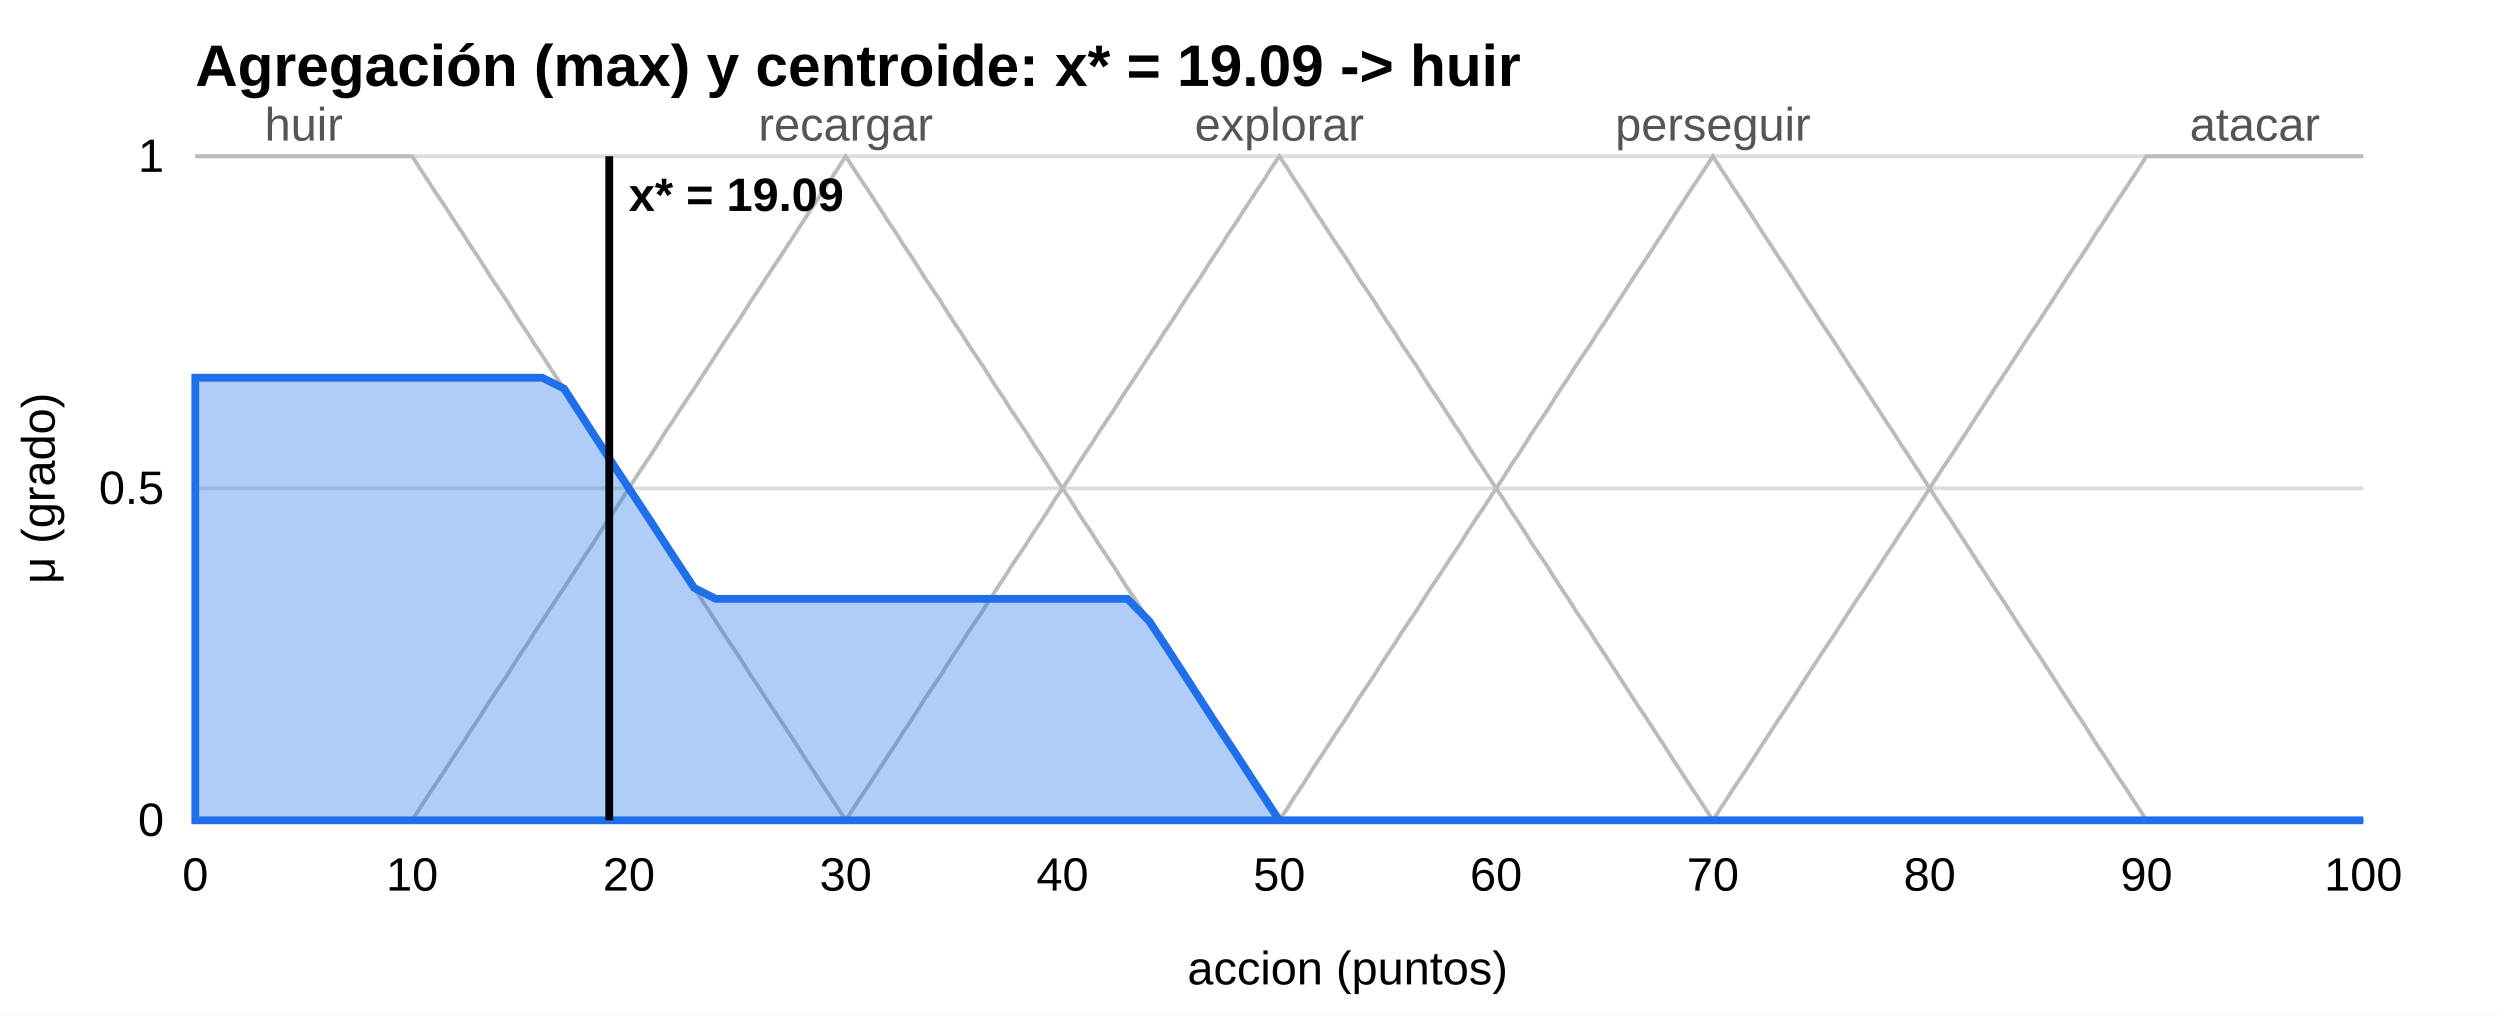
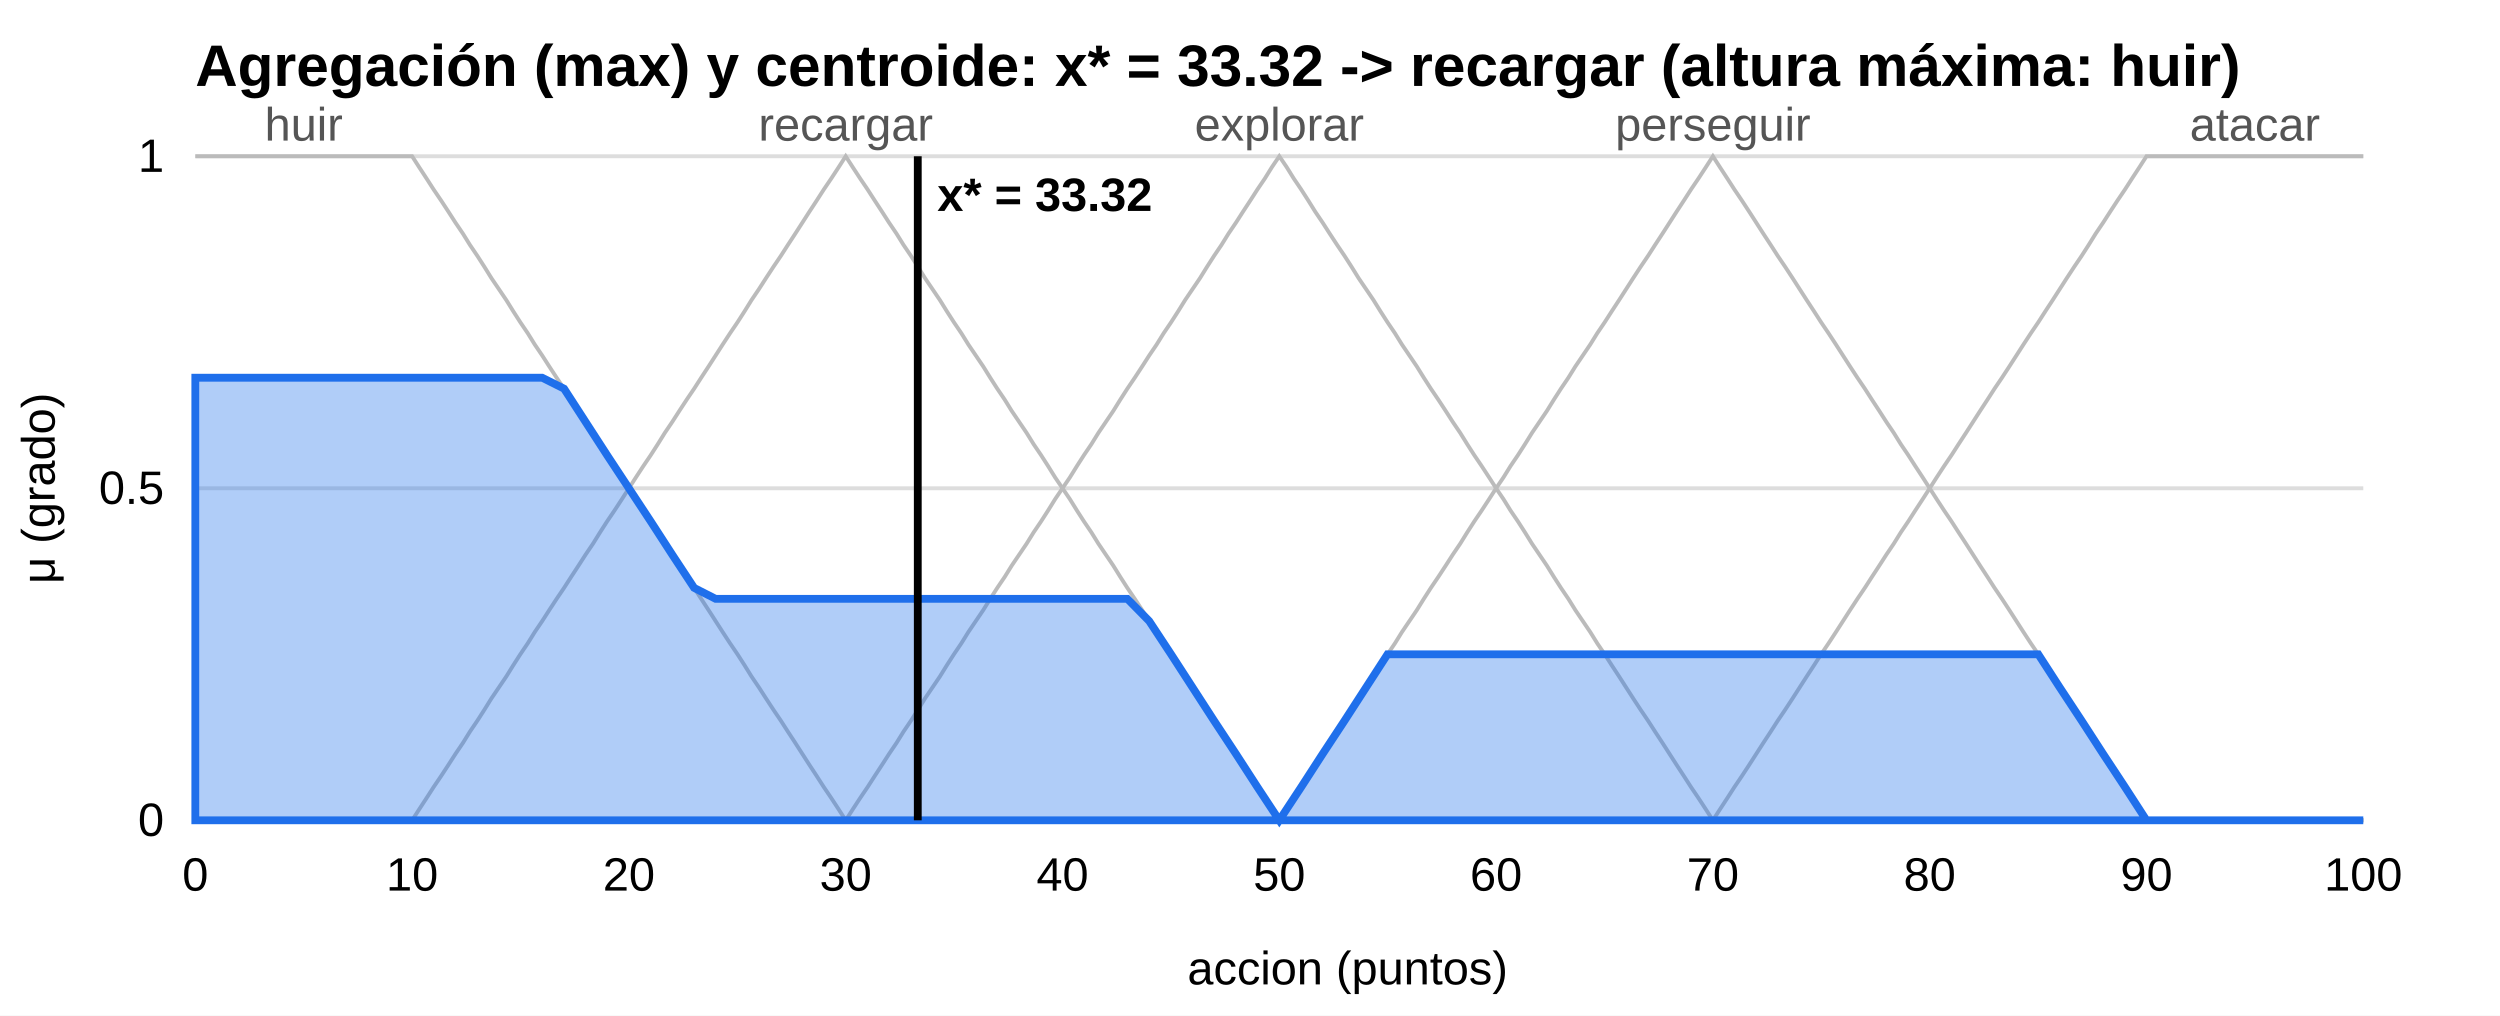
<svg xmlns="http://www.w3.org/2000/svg" viewBox="0 0 640 260" width="640" height="260" font-family="Arial" font-size="12">
  <rect width="640" height="260" fill="white" />
-   <text x="50" y="22" font-size="15" font-weight="bold">Agregación (max) y centroide: x* = 19.09 -&gt; huir</text>
+   <text x="50" y="22" font-size="15" font-weight="bold">Agregación (max) y centroide: x* = 33.32 -&gt; recargar (altura máxima: huir)</text>
  <line x1="50" y1="210" x2="605" y2="210" stroke="#ddd" />
  <text x="42" y="214" text-anchor="end">0</text>
  <line x1="50" y1="125.0" x2="605" y2="125.0" stroke="#ddd" />
  <text x="42" y="129.0" text-anchor="end">0.5</text>
  <line x1="50" y1="40" x2="605" y2="40" stroke="#ddd" />
  <text x="42" y="44" text-anchor="end">1</text>
  <text x="50.0" y="228" text-anchor="middle">0</text>
  <text x="105.5" y="228" text-anchor="middle">10</text>
  <text x="161.0" y="228" text-anchor="middle">20</text>
  <text x="216.5" y="228" text-anchor="middle">30</text>
  <text x="272.0" y="228" text-anchor="middle">40</text>
  <text x="327.5" y="228" text-anchor="middle">50</text>
  <text x="383.0" y="228" text-anchor="middle">60</text>
  <text x="438.5" y="228" text-anchor="middle">70</text>
  <text x="494.0" y="228" text-anchor="middle">80</text>
  <text x="549.5" y="228" text-anchor="middle">90</text>
  <text x="605.0" y="228" text-anchor="middle">100</text>
  <text x="345.0" y="252" text-anchor="middle">accion (puntos)</text>
  <text x="14" y="125.0" text-anchor="middle" transform="rotate(-90 14 125.0)">μ (grado)</text>
  <polyline points="50.0,40.0 51.9,40.0 53.7,40.0 55.5,40.0 57.4,40.0 59.2,40.0 61.1,40.0 63.0,40.0 64.8,40.0 66.7,40.0 68.5,40.0 70.3,40.0 72.2,40.0 74.0,40.0 75.9,40.0 77.8,40.0 79.6,40.0 81.5,40.0 83.3,40.0 85.2,40.0 87.0,40.0 88.8,40.0 90.7,40.0 92.6,40.0 94.4,40.0 96.2,40.0 98.1,40.0 99.9,40.0 101.8,40.0 103.7,40.0 105.5,40.0 107.3,42.8 109.2,45.7 111.0,48.5 112.9,51.3 114.8,54.2 116.6,57.0 118.5,59.8 120.3,62.7 122.2,65.5 124.0,68.3 125.8,71.2 127.7,74.0 129.6,76.8 131.4,79.7 133.2,82.5 135.1,85.3 136.9,88.2 138.8,91.0 140.6,93.8 142.5,96.7 144.4,99.5 146.2,102.3 148.1,105.2 149.9,108.0 151.8,110.8 153.6,113.7 155.4,116.5 157.3,119.3 159.2,122.2 161.0,125.0 162.8,127.8 164.7,130.7 166.6,133.5 168.4,136.3 170.2,139.2 172.1,142.0 173.9,144.8 175.8,147.7 177.7,150.5 179.5,153.3 181.4,156.2 183.2,159.0 185.0,161.8 186.9,164.7 188.8,167.5 190.6,170.3 192.4,173.2 194.3,176.0 196.1,178.8 198.0,181.7 199.9,184.5 201.7,187.3 203.6,190.2 205.4,193.0 207.2,195.8 209.1,198.7 210.9,201.5 212.8,204.3 214.7,207.2 216.5,210.0 218.3,210.0 220.2,210.0 222.1,210.0 223.9,210.0 225.8,210.0 227.6,210.0 229.5,210.0 231.3,210.0 233.2,210.0 235.0,210.0 236.8,210.0 238.7,210.0 240.6,210.0 242.4,210.0 244.2,210.0 246.1,210.0 247.9,210.0 249.8,210.0 251.7,210.0 253.5,210.0 255.3,210.0 257.2,210.0 259.0,210.0 260.9,210.0 262.8,210.0 264.6,210.0 266.5,210.0 268.3,210.0 270.1,210.0 272.0,210.0 273.9,210.0 275.7,210.0 277.5,210.0 279.4,210.0 281.2,210.0 283.1,210.0 285.0,210.0 286.8,210.0 288.6,210.0 290.5,210.0 292.4,210.0 294.2,210.0 296.1,210.0 297.9,210.0 299.8,210.0 301.6,210.0 303.4,210.0 305.3,210.0 307.2,210.0 309.0,210.0 310.8,210.0 312.7,210.0 314.5,210.0 316.4,210.0 318.2,210.0 320.1,210.0 321.9,210.0 323.8,210.0 325.6,210.0 327.5,210.0 329.4,210.0 331.2,210.0 333.1,210.0 334.9,210.0 336.7,210.0 338.6,210.0 340.4,210.0 342.3,210.0 344.2,210.0 346.0,210.0 347.8,210.0 349.7,210.0 351.6,210.0 353.4,210.0 355.2,210.0 357.1,210.0 358.9,210.0 360.8,210.0 362.7,210.0 364.5,210.0 366.3,210.0 368.2,210.0 370.1,210.0 371.9,210.0 373.8,210.0 375.6,210.0 377.4,210.0 379.3,210.0 381.2,210.0 383.0,210.0 384.9,210.0 386.7,210.0 388.6,210.0 390.4,210.0 392.2,210.0 394.1,210.0 396.0,210.0 397.8,210.0 399.6,210.0 401.5,210.0 403.3,210.0 405.2,210.0 407.1,210.0 408.9,210.0 410.8,210.0 412.6,210.0 414.5,210.0 416.3,210.0 418.1,210.0 420.0,210.0 421.9,210.0 423.7,210.0 425.6,210.0 427.4,210.0 429.2,210.0 431.1,210.0 432.9,210.0 434.8,210.0 436.7,210.0 438.5,210.0 440.3,210.0 442.2,210.0 444.0,210.0 445.9,210.0 447.8,210.0 449.6,210.0 451.4,210.0 453.3,210.0 455.1,210.0 457.0,210.0 458.9,210.0 460.7,210.0 462.5,210.0 464.4,210.0 466.2,210.0 468.1,210.0 470.0,210.0 471.8,210.0 473.6,210.0 475.5,210.0 477.4,210.0 479.2,210.0 481.1,210.0 482.9,210.0 484.8,210.0 486.6,210.0 488.5,210.0 490.3,210.0 492.2,210.0 494.0,210.0 495.8,210.0 497.7,210.0 499.6,210.0 501.4,210.0 503.3,210.0 505.1,210.0 506.9,210.0 508.8,210.0 510.6,210.0 512.5,210.0 514.4,210.0 516.2,210.0 518.0,210.0 519.9,210.0 521.8,210.0 523.6,210.0 525.5,210.0 527.3,210.0 529.1,210.0 531.0,210.0 532.9,210.0 534.7,210.0 536.5,210.0 538.4,210.0 540.2,210.0 542.1,210.0 544.0,210.0 545.8,210.0 547.7,210.0 549.5,210.0 551.3,210.0 553.2,210.0 555.0,210.0 556.9,210.0 558.8,210.0 560.6,210.0 562.5,210.0 564.3,210.0 566.1,210.0 568.0,210.0 569.9,210.0 571.7,210.0 573.5,210.0 575.4,210.0 577.2,210.0 579.1,210.0 581.0,210.0 582.8,210.0 584.6,210.0 586.5,210.0 588.4,210.0 590.2,210.0 592.0,210.0 593.9,210.0 595.8,210.0 597.6,210.0 599.5,210.0 601.3,210.0 603.1,210.0 605.0,210.0" fill="none" stroke="#bbb" stroke-width="1" />
  <polyline points="50.0,210.0 51.9,210.0 53.7,210.0 55.5,210.0 57.4,210.0 59.2,210.0 61.1,210.0 63.0,210.0 64.8,210.0 66.7,210.0 68.5,210.0 70.3,210.0 72.2,210.0 74.0,210.0 75.9,210.0 77.8,210.0 79.6,210.0 81.5,210.0 83.3,210.0 85.2,210.0 87.0,210.0 88.8,210.0 90.7,210.0 92.6,210.0 94.4,210.0 96.2,210.0 98.1,210.0 99.9,210.0 101.8,210.0 103.7,210.0 105.5,210.0 107.3,207.2 109.2,204.3 111.0,201.5 112.9,198.7 114.8,195.8 116.6,193.0 118.5,190.2 120.3,187.3 122.2,184.5 124.0,181.7 125.8,178.8 127.7,176.0 129.6,173.2 131.4,170.3 133.2,167.5 135.1,164.7 136.9,161.8 138.8,159.0 140.6,156.2 142.5,153.3 144.4,150.5 146.2,147.7 148.1,144.8 149.9,142.0 151.8,139.2 153.6,136.3 155.4,133.5 157.3,130.7 159.2,127.8 161.0,125.0 162.8,122.2 164.7,119.3 166.6,116.5 168.4,113.7 170.2,110.8 172.1,108.0 173.9,105.2 175.8,102.3 177.7,99.5 179.5,96.7 181.4,93.8 183.2,91.0 185.0,88.2 186.9,85.3 188.8,82.5 190.6,79.7 192.4,76.8 194.3,74.0 196.1,71.2 198.0,68.3 199.9,65.5 201.7,62.7 203.6,59.8 205.4,57.0 207.2,54.2 209.1,51.3 210.9,48.5 212.8,45.7 214.7,42.8 216.5,40.0 218.3,42.8 220.2,45.7 222.1,48.5 223.9,51.3 225.8,54.2 227.6,57.0 229.5,59.8 231.3,62.7 233.2,65.5 235.0,68.3 236.8,71.2 238.7,74.0 240.6,76.8 242.4,79.7 244.2,82.5 246.1,85.3 247.9,88.2 249.8,91.0 251.7,93.8 253.5,96.7 255.3,99.5 257.2,102.3 259.0,105.2 260.9,108.0 262.8,110.8 264.6,113.7 266.5,116.5 268.3,119.3 270.1,122.2 272.0,125.0 273.9,127.8 275.7,130.7 277.5,133.5 279.4,136.3 281.2,139.2 283.1,142.0 285.0,144.8 286.8,147.7 288.6,150.5 290.5,153.3 292.4,156.2 294.2,159.0 296.1,161.8 297.9,164.7 299.8,167.5 301.6,170.3 303.4,173.2 305.3,176.0 307.2,178.8 309.0,181.7 310.8,184.5 312.7,187.3 314.5,190.2 316.4,193.0 318.2,195.8 320.1,198.7 321.9,201.5 323.8,204.3 325.6,207.2 327.5,210.0 329.4,210.0 331.2,210.0 333.1,210.0 334.9,210.0 336.7,210.0 338.6,210.0 340.4,210.0 342.3,210.0 344.2,210.0 346.0,210.0 347.8,210.0 349.7,210.0 351.6,210.0 353.4,210.0 355.2,210.0 357.1,210.0 358.9,210.0 360.8,210.0 362.7,210.0 364.5,210.0 366.3,210.0 368.2,210.0 370.1,210.0 371.9,210.0 373.8,210.0 375.6,210.0 377.4,210.0 379.3,210.0 381.2,210.0 383.0,210.0 384.9,210.0 386.7,210.0 388.6,210.0 390.4,210.0 392.2,210.0 394.1,210.0 396.0,210.0 397.8,210.0 399.6,210.0 401.5,210.0 403.3,210.0 405.2,210.0 407.1,210.0 408.9,210.0 410.8,210.0 412.6,210.0 414.5,210.0 416.3,210.0 418.1,210.0 420.0,210.0 421.9,210.0 423.7,210.0 425.6,210.0 427.4,210.0 429.2,210.0 431.1,210.0 432.9,210.0 434.8,210.0 436.7,210.0 438.5,210.0 440.3,210.0 442.2,210.0 444.0,210.0 445.9,210.0 447.8,210.0 449.6,210.0 451.4,210.0 453.3,210.0 455.1,210.0 457.0,210.0 458.9,210.0 460.7,210.0 462.5,210.0 464.4,210.0 466.2,210.0 468.1,210.0 470.0,210.0 471.8,210.0 473.6,210.0 475.5,210.0 477.4,210.0 479.2,210.0 481.1,210.0 482.9,210.0 484.8,210.0 486.6,210.0 488.5,210.0 490.3,210.0 492.2,210.0 494.0,210.0 495.8,210.0 497.7,210.0 499.6,210.0 501.4,210.0 503.3,210.0 505.1,210.0 506.9,210.0 508.8,210.0 510.6,210.0 512.5,210.0 514.4,210.0 516.2,210.0 518.0,210.0 519.9,210.0 521.8,210.0 523.6,210.0 525.5,210.0 527.3,210.0 529.1,210.0 531.0,210.0 532.9,210.0 534.7,210.0 536.5,210.0 538.4,210.0 540.2,210.0 542.1,210.0 544.0,210.0 545.8,210.0 547.7,210.0 549.5,210.0 551.3,210.0 553.2,210.0 555.0,210.0 556.9,210.0 558.8,210.0 560.6,210.0 562.5,210.0 564.3,210.0 566.1,210.0 568.0,210.0 569.9,210.0 571.7,210.0 573.5,210.0 575.4,210.0 577.2,210.0 579.1,210.0 581.0,210.0 582.8,210.0 584.6,210.0 586.5,210.0 588.4,210.0 590.2,210.0 592.0,210.0 593.9,210.0 595.8,210.0 597.6,210.0 599.5,210.0 601.3,210.0 603.1,210.0 605.0,210.0" fill="none" stroke="#bbb" stroke-width="1" />
  <polyline points="50.0,210.0 51.9,210.0 53.7,210.0 55.5,210.0 57.4,210.0 59.2,210.0 61.1,210.0 63.0,210.0 64.8,210.0 66.7,210.0 68.5,210.0 70.3,210.0 72.2,210.0 74.0,210.0 75.9,210.0 77.8,210.0 79.6,210.0 81.5,210.0 83.3,210.0 85.2,210.0 87.0,210.0 88.8,210.0 90.7,210.0 92.6,210.0 94.4,210.0 96.2,210.0 98.1,210.0 99.9,210.0 101.8,210.0 103.7,210.0 105.5,210.0 107.3,210.0 109.2,210.0 111.0,210.0 112.9,210.0 114.8,210.0 116.6,210.0 118.5,210.0 120.3,210.0 122.2,210.0 124.0,210.0 125.8,210.0 127.7,210.0 129.6,210.0 131.4,210.0 133.2,210.0 135.1,210.0 136.9,210.0 138.8,210.0 140.6,210.0 142.5,210.0 144.4,210.0 146.2,210.0 148.1,210.0 149.9,210.0 151.8,210.0 153.6,210.0 155.4,210.0 157.3,210.0 159.2,210.0 161.0,210.0 162.8,210.0 164.7,210.0 166.6,210.0 168.4,210.0 170.2,210.0 172.1,210.0 173.9,210.0 175.8,210.0 177.7,210.0 179.5,210.0 181.4,210.0 183.2,210.0 185.0,210.0 186.9,210.0 188.8,210.0 190.6,210.0 192.4,210.0 194.3,210.0 196.1,210.0 198.0,210.0 199.9,210.0 201.7,210.0 203.6,210.0 205.4,210.0 207.2,210.0 209.1,210.0 210.9,210.0 212.8,210.0 214.7,210.0 216.5,210.0 218.3,207.2 220.2,204.3 222.1,201.5 223.9,198.7 225.8,195.8 227.6,193.0 229.5,190.2 231.3,187.3 233.2,184.5 235.0,181.7 236.8,178.8 238.7,176.0 240.6,173.2 242.4,170.3 244.2,167.5 246.1,164.7 247.9,161.8 249.8,159.0 251.7,156.2 253.5,153.3 255.3,150.5 257.2,147.7 259.0,144.8 260.9,142.0 262.8,139.2 264.6,136.3 266.5,133.5 268.3,130.7 270.1,127.8 272.0,125.0 273.9,122.2 275.7,119.3 277.5,116.5 279.4,113.7 281.2,110.8 283.1,108.0 285.0,105.2 286.8,102.3 288.6,99.5 290.5,96.7 292.4,93.8 294.2,91.0 296.1,88.2 297.9,85.3 299.8,82.5 301.6,79.7 303.4,76.8 305.3,74.0 307.2,71.2 309.0,68.3 310.8,65.5 312.7,62.7 314.5,59.8 316.4,57.0 318.2,54.2 320.1,51.3 321.9,48.5 323.8,45.7 325.6,42.8 327.5,40.0 329.4,42.8 331.2,45.7 333.1,48.5 334.9,51.3 336.7,54.2 338.6,57.0 340.4,59.8 342.3,62.7 344.2,65.5 346.0,68.3 347.8,71.2 349.7,74.0 351.6,76.8 353.4,79.7 355.2,82.5 357.1,85.3 358.9,88.2 360.8,91.0 362.7,93.8 364.5,96.7 366.3,99.5 368.2,102.3 370.1,105.2 371.9,108.0 373.8,110.8 375.6,113.7 377.4,116.5 379.3,119.3 381.2,122.2 383.0,125.0 384.9,127.8 386.7,130.7 388.6,133.5 390.4,136.3 392.2,139.2 394.1,142.0 396.0,144.8 397.8,147.7 399.6,150.5 401.5,153.3 403.3,156.2 405.2,159.0 407.1,161.8 408.9,164.7 410.8,167.5 412.6,170.3 414.5,173.2 416.3,176.0 418.1,178.8 420.0,181.7 421.9,184.5 423.7,187.3 425.6,190.2 427.4,193.0 429.2,195.8 431.1,198.7 432.9,201.5 434.8,204.3 436.7,207.2 438.5,210.0 440.3,210.0 442.2,210.0 444.0,210.0 445.9,210.0 447.8,210.0 449.6,210.0 451.4,210.0 453.3,210.0 455.1,210.0 457.0,210.0 458.9,210.0 460.7,210.0 462.5,210.0 464.4,210.0 466.2,210.0 468.1,210.0 470.0,210.0 471.8,210.0 473.6,210.0 475.5,210.0 477.4,210.0 479.2,210.0 481.1,210.0 482.9,210.0 484.8,210.0 486.6,210.0 488.5,210.0 490.3,210.0 492.2,210.0 494.0,210.0 495.8,210.0 497.7,210.0 499.6,210.0 501.4,210.0 503.3,210.0 505.1,210.0 506.9,210.0 508.8,210.0 510.6,210.0 512.5,210.0 514.4,210.0 516.2,210.0 518.0,210.0 519.9,210.0 521.8,210.0 523.6,210.0 525.5,210.0 527.3,210.0 529.1,210.0 531.0,210.0 532.9,210.0 534.7,210.0 536.5,210.0 538.4,210.0 540.2,210.0 542.1,210.0 544.0,210.0 545.8,210.0 547.7,210.0 549.5,210.0 551.3,210.0 553.2,210.0 555.0,210.0 556.9,210.0 558.8,210.0 560.6,210.0 562.5,210.0 564.3,210.0 566.1,210.0 568.0,210.0 569.9,210.0 571.7,210.0 573.5,210.0 575.4,210.0 577.2,210.0 579.1,210.0 581.0,210.0 582.8,210.0 584.6,210.0 586.5,210.0 588.4,210.0 590.2,210.0 592.0,210.0 593.9,210.0 595.8,210.0 597.6,210.0 599.5,210.0 601.3,210.0 603.1,210.0 605.0,210.0" fill="none" stroke="#bbb" stroke-width="1" />
  <polyline points="50.0,210.0 51.9,210.0 53.7,210.0 55.5,210.0 57.4,210.0 59.2,210.0 61.1,210.0 63.0,210.0 64.8,210.0 66.7,210.0 68.5,210.0 70.3,210.0 72.2,210.0 74.0,210.0 75.9,210.0 77.8,210.0 79.6,210.0 81.5,210.0 83.3,210.0 85.2,210.0 87.0,210.0 88.8,210.0 90.7,210.0 92.6,210.0 94.4,210.0 96.2,210.0 98.1,210.0 99.9,210.0 101.8,210.0 103.7,210.0 105.5,210.0 107.3,210.0 109.2,210.0 111.0,210.0 112.9,210.0 114.8,210.0 116.6,210.0 118.5,210.0 120.3,210.0 122.2,210.0 124.0,210.0 125.8,210.0 127.7,210.0 129.6,210.0 131.4,210.0 133.2,210.0 135.1,210.0 136.9,210.0 138.8,210.0 140.6,210.0 142.5,210.0 144.4,210.0 146.2,210.0 148.1,210.0 149.9,210.0 151.8,210.0 153.6,210.0 155.4,210.0 157.3,210.0 159.2,210.0 161.0,210.0 162.8,210.0 164.7,210.0 166.6,210.0 168.4,210.0 170.2,210.0 172.1,210.0 173.9,210.0 175.8,210.0 177.7,210.0 179.5,210.0 181.4,210.0 183.2,210.0 185.0,210.0 186.9,210.0 188.8,210.0 190.6,210.0 192.4,210.0 194.3,210.0 196.1,210.0 198.0,210.0 199.9,210.0 201.7,210.0 203.6,210.0 205.4,210.0 207.2,210.0 209.1,210.0 210.9,210.0 212.8,210.0 214.7,210.0 216.5,210.0 218.3,210.0 220.2,210.0 222.1,210.0 223.9,210.0 225.8,210.0 227.6,210.0 229.5,210.0 231.3,210.0 233.2,210.0 235.0,210.0 236.8,210.0 238.7,210.0 240.6,210.0 242.4,210.0 244.2,210.0 246.1,210.0 247.9,210.0 249.8,210.0 251.7,210.0 253.5,210.0 255.3,210.0 257.2,210.0 259.0,210.0 260.9,210.0 262.8,210.0 264.6,210.0 266.5,210.0 268.3,210.0 270.1,210.0 272.0,210.0 273.9,210.0 275.7,210.0 277.5,210.0 279.4,210.0 281.2,210.0 283.1,210.0 285.0,210.0 286.8,210.0 288.6,210.0 290.5,210.0 292.4,210.0 294.2,210.0 296.1,210.0 297.9,210.0 299.8,210.0 301.6,210.0 303.4,210.0 305.3,210.0 307.2,210.0 309.0,210.0 310.8,210.0 312.7,210.0 314.5,210.0 316.4,210.0 318.2,210.0 320.1,210.0 321.9,210.0 323.8,210.0 325.6,210.0 327.5,210.0 329.4,207.2 331.2,204.3 333.1,201.5 334.9,198.7 336.7,195.8 338.6,193.0 340.4,190.2 342.3,187.3 344.2,184.5 346.0,181.7 347.8,178.8 349.7,176.0 351.6,173.2 353.4,170.3 355.2,167.5 357.1,164.7 358.9,161.8 360.8,159.0 362.7,156.2 364.5,153.3 366.3,150.5 368.2,147.7 370.1,144.8 371.9,142.0 373.8,139.2 375.6,136.3 377.4,133.5 379.3,130.7 381.2,127.8 383.0,125.0 384.9,122.2 386.7,119.3 388.6,116.5 390.4,113.7 392.2,110.8 394.1,108.0 396.0,105.2 397.8,102.3 399.6,99.5 401.5,96.7 403.3,93.8 405.2,91.0 407.1,88.2 408.9,85.3 410.8,82.5 412.6,79.7 414.5,76.8 416.3,74.0 418.1,71.2 420.0,68.3 421.9,65.5 423.7,62.7 425.6,59.8 427.4,57.0 429.2,54.2 431.1,51.3 432.9,48.5 434.8,45.7 436.7,42.8 438.5,40.0 440.3,42.8 442.2,45.7 444.0,48.5 445.9,51.3 447.8,54.2 449.6,57.0 451.4,59.8 453.3,62.7 455.1,65.5 457.0,68.3 458.9,71.2 460.7,74.0 462.5,76.8 464.4,79.7 466.2,82.5 468.1,85.3 470.0,88.2 471.8,91.0 473.6,93.8 475.5,96.7 477.4,99.5 479.2,102.3 481.1,105.2 482.9,108.0 484.8,110.8 486.6,113.7 488.5,116.5 490.3,119.3 492.2,122.2 494.0,125.0 495.8,127.8 497.7,130.7 499.6,133.5 501.4,136.3 503.3,139.2 505.1,142.0 506.9,144.8 508.8,147.7 510.6,150.5 512.5,153.3 514.4,156.2 516.2,159.0 518.0,161.8 519.9,164.7 521.8,167.5 523.6,170.3 525.5,173.2 527.3,176.0 529.1,178.8 531.0,181.7 532.9,184.5 534.7,187.3 536.5,190.2 538.4,193.0 540.2,195.8 542.1,198.7 544.0,201.5 545.8,204.3 547.7,207.2 549.5,210.0 551.3,210.0 553.2,210.0 555.0,210.0 556.9,210.0 558.8,210.0 560.6,210.0 562.5,210.0 564.3,210.0 566.1,210.0 568.0,210.0 569.9,210.0 571.7,210.0 573.5,210.0 575.4,210.0 577.2,210.0 579.1,210.0 581.0,210.0 582.8,210.0 584.6,210.0 586.5,210.0 588.4,210.0 590.2,210.0 592.0,210.0 593.9,210.0 595.8,210.0 597.6,210.0 599.5,210.0 601.3,210.0 603.1,210.0 605.0,210.0" fill="none" stroke="#bbb" stroke-width="1" />
  <polyline points="50.0,210.0 51.9,210.0 53.7,210.0 55.5,210.0 57.4,210.0 59.2,210.0 61.1,210.0 63.0,210.0 64.8,210.0 66.7,210.0 68.5,210.0 70.3,210.0 72.2,210.0 74.0,210.0 75.9,210.0 77.8,210.0 79.6,210.0 81.5,210.0 83.3,210.0 85.2,210.0 87.0,210.0 88.8,210.0 90.7,210.0 92.6,210.0 94.4,210.0 96.2,210.0 98.1,210.0 99.9,210.0 101.8,210.0 103.7,210.0 105.5,210.0 107.3,210.0 109.2,210.0 111.0,210.0 112.9,210.0 114.8,210.0 116.6,210.0 118.5,210.0 120.3,210.0 122.2,210.0 124.0,210.0 125.8,210.0 127.7,210.0 129.6,210.0 131.4,210.0 133.2,210.0 135.1,210.0 136.9,210.0 138.8,210.0 140.6,210.0 142.5,210.0 144.4,210.0 146.2,210.0 148.1,210.0 149.9,210.0 151.8,210.0 153.6,210.0 155.4,210.0 157.3,210.0 159.2,210.0 161.0,210.0 162.8,210.0 164.7,210.0 166.6,210.0 168.4,210.0 170.2,210.0 172.1,210.0 173.9,210.0 175.8,210.0 177.7,210.0 179.5,210.0 181.4,210.0 183.2,210.0 185.0,210.0 186.9,210.0 188.8,210.0 190.6,210.0 192.4,210.0 194.3,210.0 196.1,210.0 198.0,210.0 199.9,210.0 201.7,210.0 203.6,210.0 205.4,210.0 207.2,210.0 209.1,210.0 210.9,210.0 212.8,210.0 214.7,210.0 216.5,210.0 218.3,210.0 220.2,210.0 222.1,210.0 223.9,210.0 225.8,210.0 227.6,210.0 229.5,210.0 231.3,210.0 233.2,210.0 235.0,210.0 236.8,210.0 238.7,210.0 240.6,210.0 242.4,210.0 244.2,210.0 246.1,210.0 247.9,210.0 249.8,210.0 251.7,210.0 253.5,210.0 255.3,210.0 257.2,210.0 259.0,210.0 260.9,210.0 262.8,210.0 264.6,210.0 266.5,210.0 268.3,210.0 270.1,210.0 272.0,210.0 273.9,210.0 275.7,210.0 277.5,210.0 279.4,210.0 281.2,210.0 283.1,210.0 285.0,210.0 286.8,210.0 288.6,210.0 290.5,210.0 292.4,210.0 294.2,210.0 296.1,210.0 297.9,210.0 299.8,210.0 301.6,210.0 303.4,210.0 305.3,210.0 307.2,210.0 309.0,210.0 310.8,210.0 312.7,210.0 314.5,210.0 316.4,210.0 318.2,210.0 320.1,210.0 321.9,210.0 323.8,210.0 325.6,210.0 327.5,210.0 329.4,210.0 331.2,210.0 333.1,210.0 334.9,210.0 336.7,210.0 338.6,210.0 340.4,210.0 342.3,210.0 344.2,210.0 346.0,210.0 347.8,210.0 349.7,210.0 351.6,210.0 353.4,210.0 355.2,210.0 357.1,210.0 358.9,210.0 360.8,210.0 362.7,210.0 364.5,210.0 366.3,210.0 368.2,210.0 370.1,210.0 371.9,210.0 373.8,210.0 375.6,210.0 377.4,210.0 379.3,210.0 381.2,210.0 383.0,210.0 384.9,210.0 386.7,210.0 388.6,210.0 390.4,210.0 392.2,210.0 394.1,210.0 396.0,210.0 397.8,210.0 399.6,210.0 401.5,210.0 403.3,210.0 405.2,210.0 407.1,210.0 408.9,210.0 410.8,210.0 412.6,210.0 414.5,210.0 416.3,210.0 418.1,210.0 420.0,210.0 421.9,210.0 423.7,210.0 425.6,210.0 427.4,210.0 429.2,210.0 431.1,210.0 432.9,210.0 434.8,210.0 436.7,210.0 438.5,210.0 440.3,207.2 442.2,204.3 444.0,201.5 445.9,198.7 447.8,195.8 449.6,193.0 451.4,190.2 453.3,187.3 455.1,184.5 457.0,181.7 458.9,178.8 460.7,176.0 462.5,173.2 464.4,170.3 466.2,167.5 468.1,164.7 470.0,161.8 471.8,159.0 473.6,156.2 475.5,153.3 477.4,150.5 479.2,147.7 481.1,144.8 482.9,142.0 484.8,139.2 486.6,136.3 488.5,133.5 490.3,130.7 492.2,127.8 494.0,125.0 495.8,122.2 497.7,119.3 499.6,116.5 501.4,113.7 503.3,110.8 505.1,108.0 506.9,105.2 508.8,102.3 510.6,99.5 512.5,96.7 514.4,93.8 516.2,91.0 518.0,88.2 519.9,85.3 521.8,82.5 523.6,79.7 525.5,76.8 527.3,74.0 529.1,71.2 531.0,68.3 532.9,65.5 534.7,62.7 536.5,59.8 538.4,57.0 540.2,54.2 542.1,51.3 544.0,48.5 545.8,45.7 547.7,42.8 549.5,40.0 551.3,40.0 553.2,40.0 555.0,40.0 556.9,40.0 558.8,40.0 560.6,40.0 562.5,40.0 564.3,40.0 566.1,40.0 568.0,40.0 569.9,40.0 571.7,40.0 573.5,40.0 575.4,40.0 577.2,40.0 579.1,40.0 581.0,40.0 582.8,40.0 584.6,40.0 586.5,40.0 588.4,40.0 590.2,40.0 592.0,40.0 593.9,40.0 595.8,40.0 597.6,40.0 599.5,40.0 601.3,40.0 603.1,40.0 605.0,40.0" fill="none" stroke="#bbb" stroke-width="1" />
-   <polygon points="50.0,96.7 55.5,96.7 61.1,96.7 66.7,96.7 72.2,96.7 77.8,96.7 83.3,96.7 88.8,96.7 94.4,96.7 99.9,96.7 105.5,96.7 111.0,96.7 116.6,96.7 122.2,96.7 127.7,96.7 133.2,96.7 138.8,96.7 144.4,99.5 149.9,108.0 155.4,116.5 161.0,125.0 166.6,133.5 172.1,142.0 177.7,150.5 183.2,153.3 188.8,153.3 194.3,153.3 199.9,153.3 205.4,153.3 210.9,153.3 216.5,153.3 222.1,153.3 227.6,153.3 233.2,153.3 238.7,153.3 244.2,153.3 249.8,153.3 255.3,153.3 260.9,153.3 266.5,153.3 272.0,153.3 277.5,153.3 283.1,153.3 288.6,153.3 294.2,159.0 299.8,167.5 305.3,176.0 310.8,184.5 316.4,193.0 321.9,201.5 327.5,210.0 333.1,210.0 338.6,210.0 344.2,210.0 349.7,210.0 355.2,210.0 360.8,210.0 366.3,210.0 371.9,210.0 377.4,210.0 383.0,210.0 388.6,210.0 394.1,210.0 399.6,210.0 405.2,210.0 410.8,210.0 416.3,210.0 421.9,210.0 427.4,210.0 432.9,210.0 438.5,210.0 444.0,210.0 449.6,210.0 455.1,210.0 460.7,210.0 466.2,210.0 471.8,210.0 477.4,210.0 482.9,210.0 488.5,210.0 494.0,210.0 499.6,210.0 505.1,210.0 510.6,210.0 516.2,210.0 521.8,210.0 527.3,210.0 532.9,210.0 538.4,210.0 544.0,210.0 549.5,210.0 555.0,210.0 560.6,210.0 566.1,210.0 571.7,210.0 577.2,210.0 582.8,210.0 588.4,210.0 593.9,210.0 599.5,210.0 605.0,210.0 605.0,210.0 50.0,210.0" fill="#1f6feb" fill-opacity="0.35" stroke="#1f6feb" stroke-width="2" />
+   <polygon points="50.0,96.7 55.5,96.7 61.1,96.7 66.7,96.7 72.2,96.7 77.8,96.7 83.3,96.7 88.8,96.7 94.4,96.7 99.9,96.7 105.5,96.7 111.0,96.7 116.6,96.7 122.2,96.7 127.7,96.7 133.2,96.7 138.8,96.7 144.4,99.5 149.9,108.0 155.4,116.5 161.0,125.0 166.6,133.5 172.1,142.0 177.7,150.5 183.2,153.3 188.8,153.3 194.3,153.3 199.9,153.3 205.4,153.3 210.9,153.3 216.5,153.3 222.1,153.3 227.6,153.3 233.2,153.3 238.7,153.3 244.2,153.3 249.8,153.3 255.3,153.3 260.9,153.3 266.5,153.3 272.0,153.3 277.5,153.3 283.1,153.3 288.6,153.3 294.2,159.0 299.8,167.5 305.3,176.0 310.8,184.5 316.4,193.0 321.9,201.5 327.5,210.0 333.1,201.5 338.6,193.0 344.2,184.5 349.7,176.0 355.2,167.5 360.8,167.5 366.3,167.5 371.9,167.5 377.4,167.5 383.0,167.5 388.6,167.5 394.1,167.5 399.6,167.5 405.2,167.5 410.8,167.5 416.3,167.5 421.9,167.5 427.4,167.5 432.9,167.5 438.5,167.5 444.0,167.5 449.6,167.5 455.1,167.5 460.7,167.5 466.2,167.5 471.8,167.5 477.4,167.5 482.9,167.5 488.5,167.5 494.0,167.5 499.6,167.5 505.1,167.5 510.6,167.5 516.2,167.5 521.8,167.5 527.3,176.0 532.9,184.5 538.4,193.0 544.0,201.5 549.5,210.0 555.0,210.0 560.6,210.0 566.1,210.0 571.7,210.0 577.2,210.0 582.8,210.0 588.4,210.0 593.9,210.0 599.5,210.0 605.0,210.0 605.0,210.0 50.0,210.0" fill="#1f6feb" fill-opacity="0.35" stroke="#1f6feb" stroke-width="2" />
  <text x="77.75" y="36" fill="#555" text-anchor="middle">huir</text>
  <text x="216.5" y="36" fill="#555" text-anchor="middle">recargar</text>
  <text x="327.5" y="36" fill="#555" text-anchor="middle">explorar</text>
  <text x="438.5" y="36" fill="#555" text-anchor="middle">perseguir</text>
  <text x="577.25" y="36" fill="#555" text-anchor="middle">atacar</text>
-   <line x1="155.967" y1="40" x2="155.967" y2="210" stroke="black" stroke-width="2" />
-   <text x="160.967" y="54" font-weight="bold">x* = 19.09</text>
+   <line x1="234.95" y1="40" x2="234.95" y2="210" stroke="black" stroke-width="2" />
+   <text x="239.95" y="54" font-weight="bold">x* = 33.32</text>
</svg>
